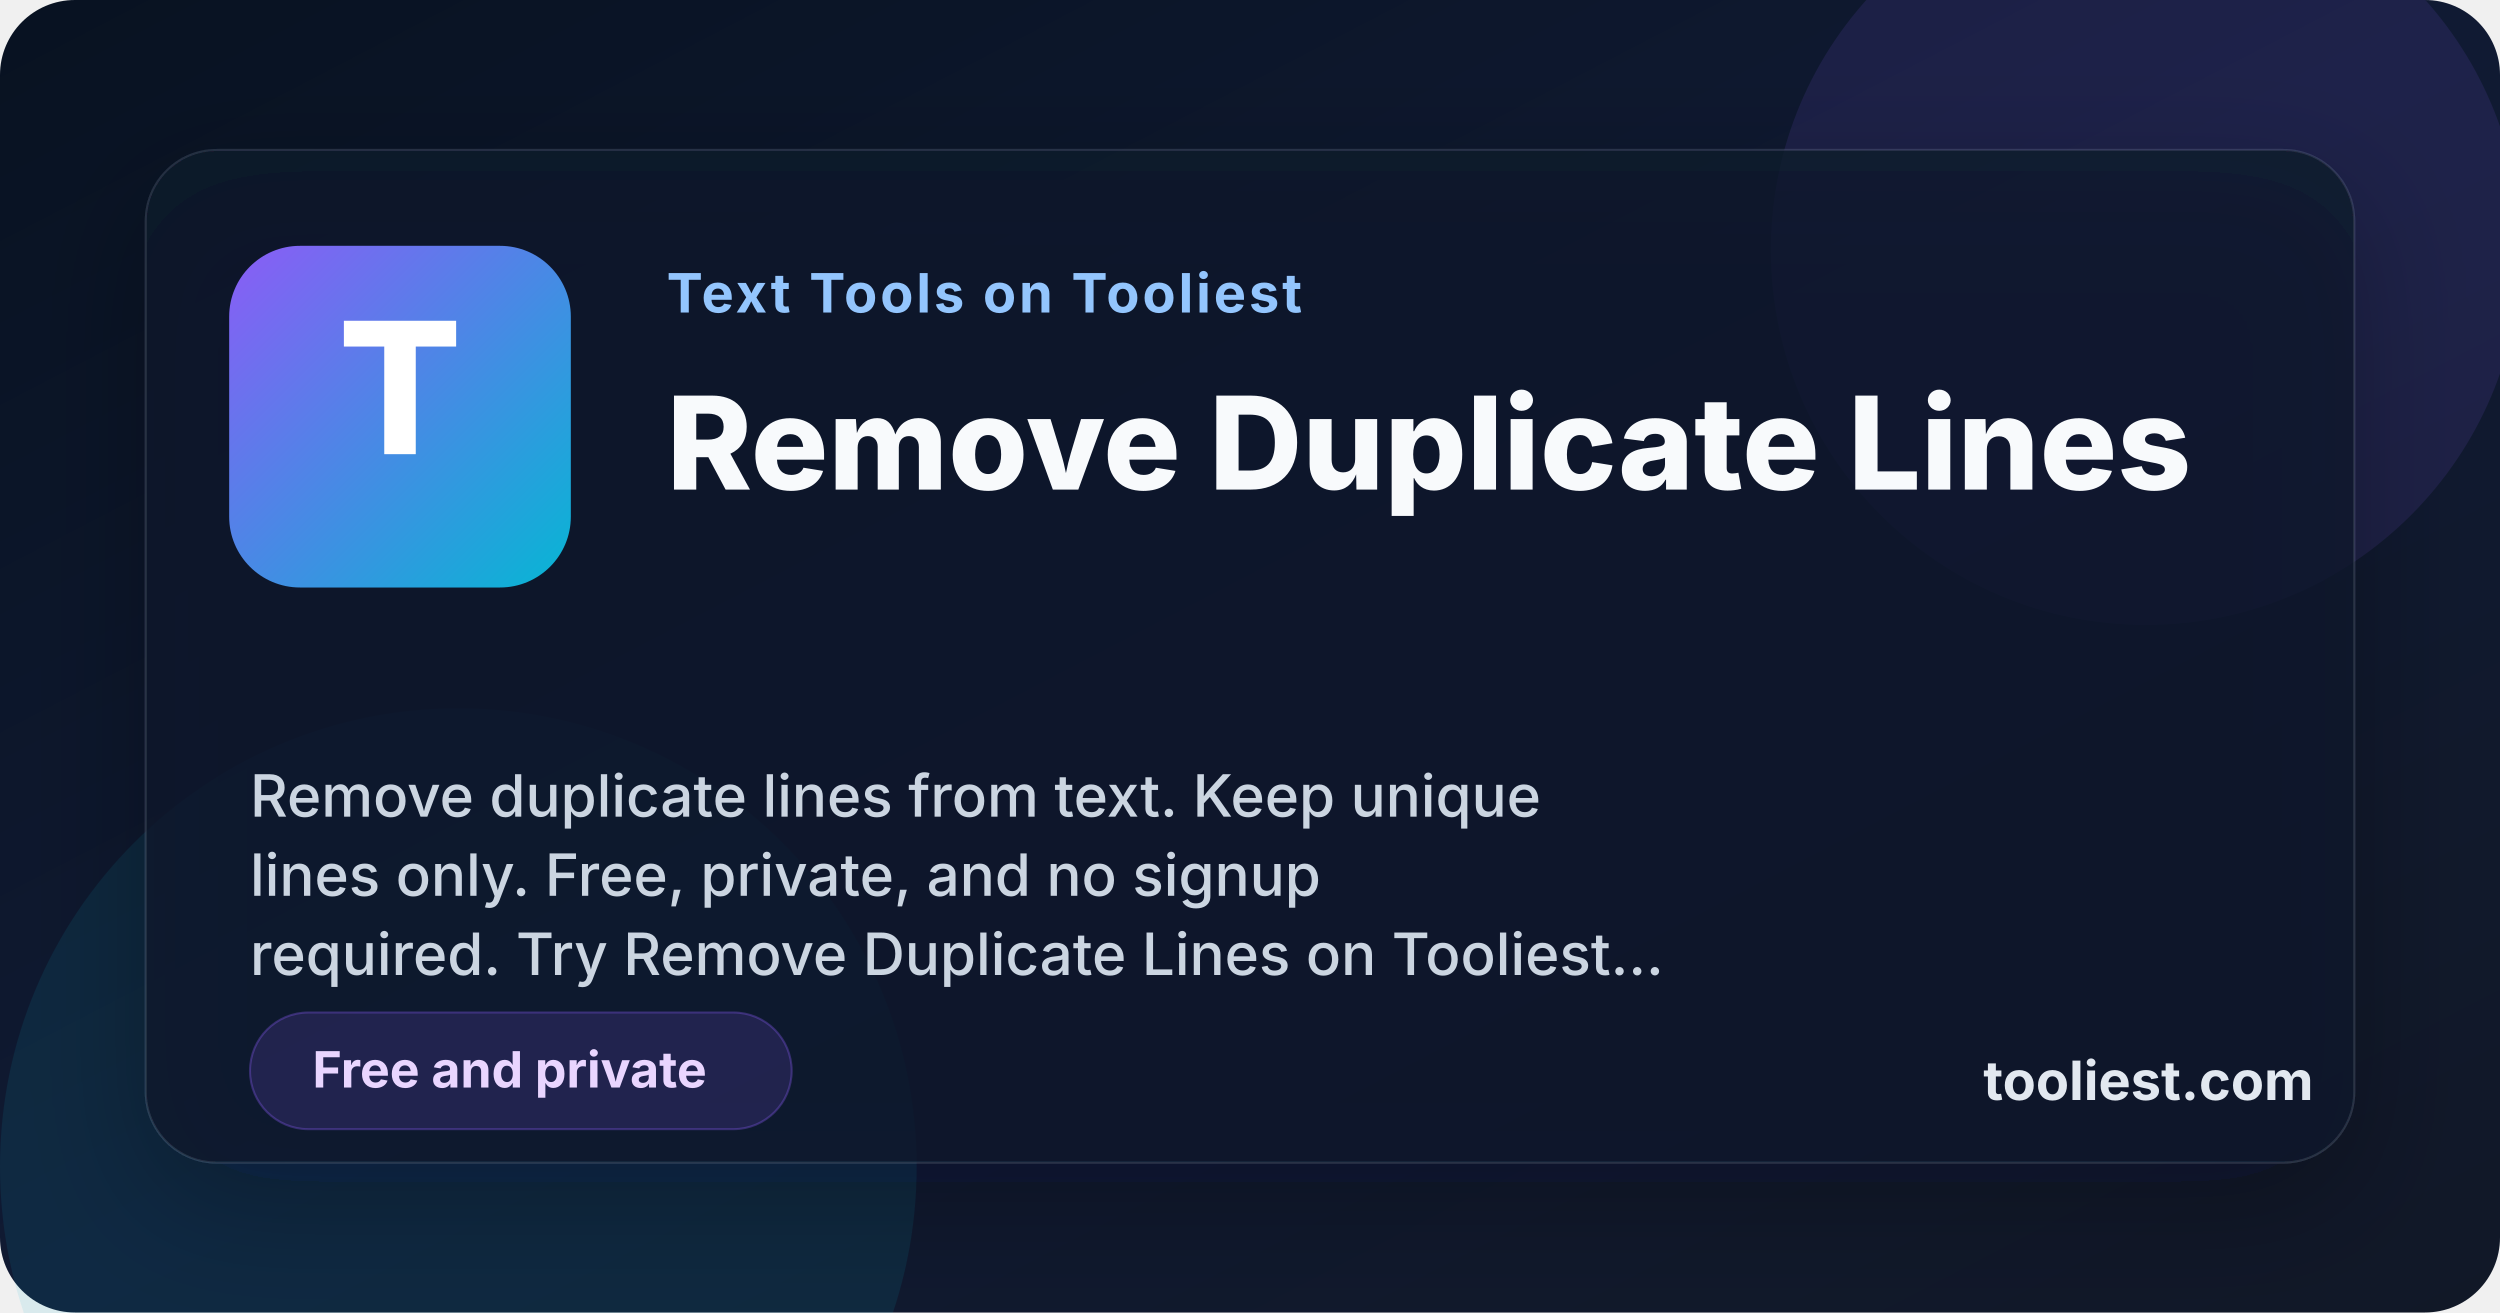
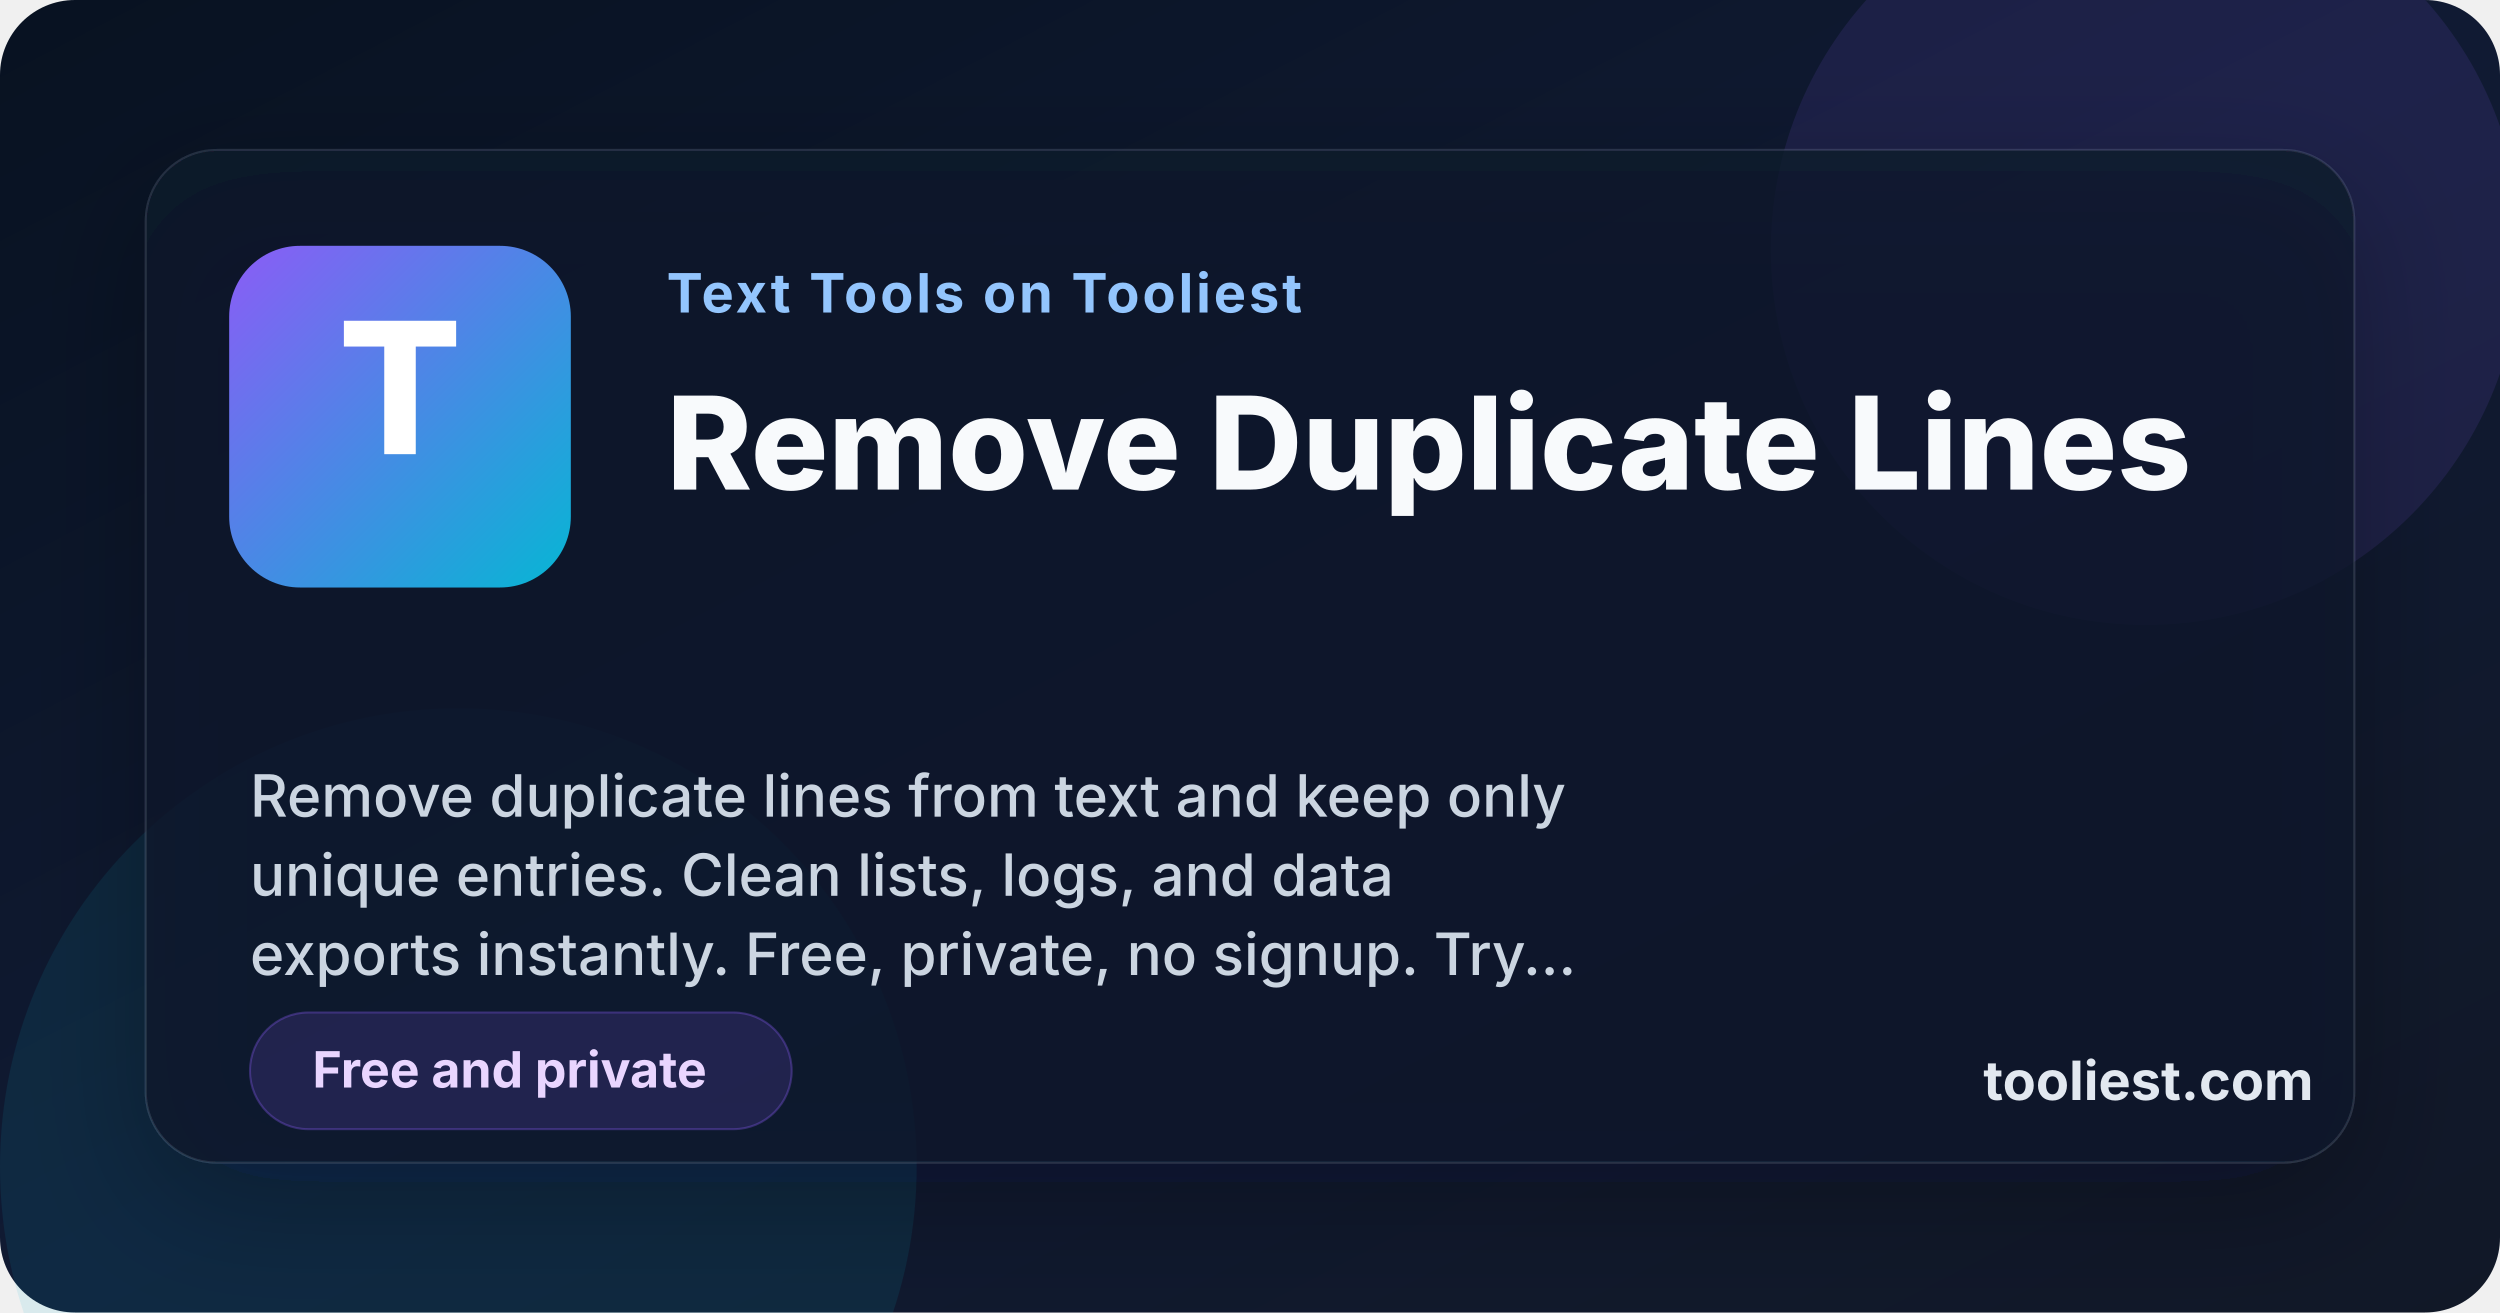
<svg xmlns="http://www.w3.org/2000/svg" width="1200" height="630" viewBox="0 0 1200 630" role="img" aria-labelledby="title desc">
  <defs>
    <linearGradient id="bg" x1="0%" x2="100%" y1="0%" y2="100%">
      <stop offset="0%" stop-color="#081221" />
      <stop offset="50%" stop-color="#101a33" />
      <stop offset="100%" stop-color="#111827" />
    </linearGradient>
    <linearGradient id="accent" x1="0%" x2="100%" y1="0%" y2="100%">
      <stop offset="0%" stop-color="#8b5cf6" />
      <stop offset="100%" stop-color="#06b6d4" />
    </linearGradient>
    <filter id="shadow" x="-20%" y="-20%" width="140%" height="140%">
      <feDropShadow dx="0" dy="20" stdDeviation="30" flood-color="#020617" flood-opacity="0.35" />
    </filter>
  </defs>
  <rect width="1200" height="630" fill="url(#bg)" rx="36" />
  <circle cx="1030" cy="120" r="180" fill="#8b5cf6" opacity="0.12" />
  <circle cx="220" cy="560" r="220" fill="#06b6d4" opacity="0.1" />
  <rect x="70" y="72" width="1060" height="486" rx="34" fill="rgba(15, 23, 42, 0.78)" stroke="rgba(148, 163, 184, 0.18)" filter="url(#shadow)" />
  <rect x="110" y="118" width="164" height="164" rx="34" fill="url(#accent)" />
  <text x="192" y="218" text-anchor="middle" font-family="Inter, Arial, sans-serif" font-size="88" font-weight="800" fill="#ffffff">T</text>
  <text x="320" y="150" font-family="Inter, Arial, sans-serif" font-size="26" font-weight="700" letter-spacing="1.4" fill="#93c5fd">Text Tools on Tooliest</text>
  <text x="320" y="235" font-family="Inter, Arial, sans-serif" font-size="62" font-weight="800" fill="#f8fafc">Remove Duplicate Lines</text>
-   <text x="120" y="392" font-family="Inter, Arial, sans-serif" font-size="28" font-weight="500" fill="#cbd5e1">Remove duplicate lines from text. Keep unique</text>
-   <text x="120" y="430" font-family="Inter, Arial, sans-serif" font-size="28" font-weight="500" fill="#cbd5e1">lines only. Free, private, and no signup</text>
-   <text x="120" y="468" font-family="Inter, Arial, sans-serif" font-size="28" font-weight="500" fill="#cbd5e1">required. Try Remove Duplicate Lines on Tooliest...</text>
+   <text x="120" y="392" font-family="Inter, Arial, sans-serif" font-size="28" font-weight="500" fill="#cbd5e1">Remove duplicate lines from text and keep only</text>
+   <text x="120" y="430" font-family="Inter, Arial, sans-serif" font-size="28" font-weight="500" fill="#cbd5e1">unique entries. Clean lists, logs, and data</text>
+   <text x="120" y="468" font-family="Inter, Arial, sans-serif" font-size="28" font-weight="500" fill="#cbd5e1">exports instantly. Free, private, no signup. Try...</text>
  <rect x="120" y="486" width="260" height="56" rx="28" fill="rgba(139, 92, 246, 0.16)" stroke="rgba(139, 92, 246, 0.32)" />
  <text x="150" y="522" font-family="Inter, Arial, sans-serif" font-size="24" font-weight="700" fill="#e9d5ff">Free and private</text>
  <text x="952" y="528" font-family="Inter, Arial, sans-serif" font-size="26" font-weight="700" fill="#e2e8f0">tooliest.com</text>
</svg>
